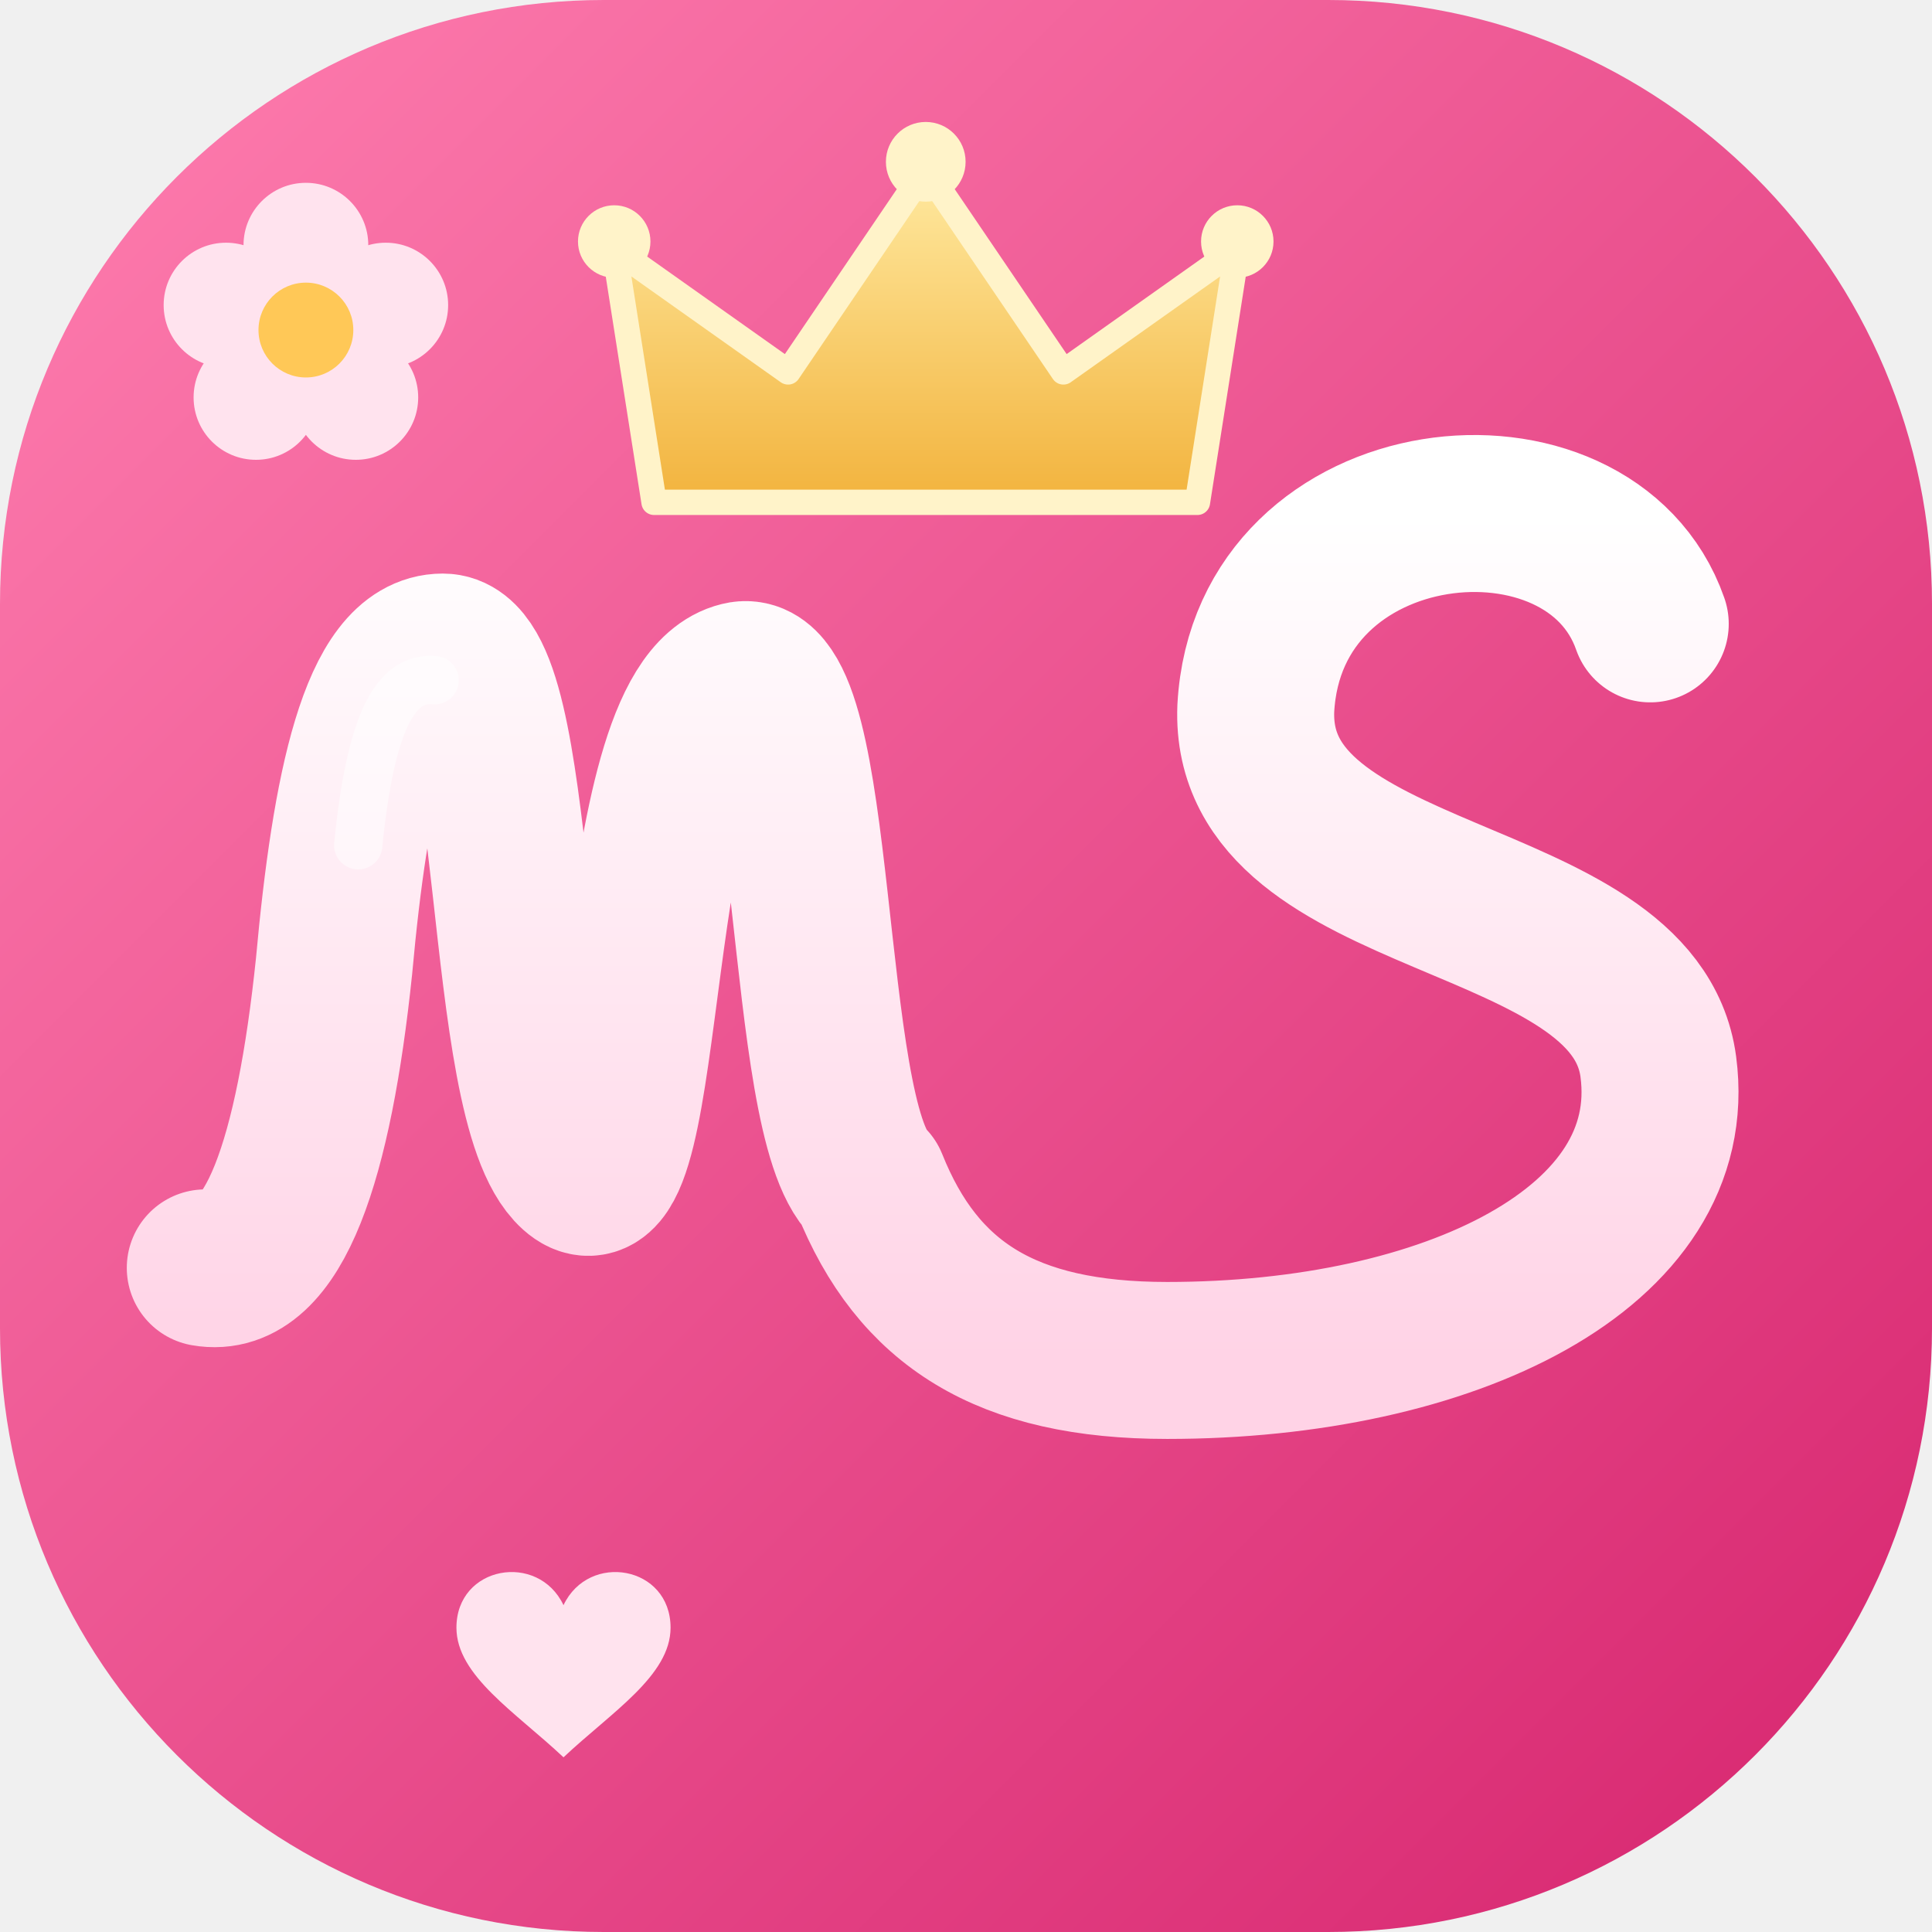
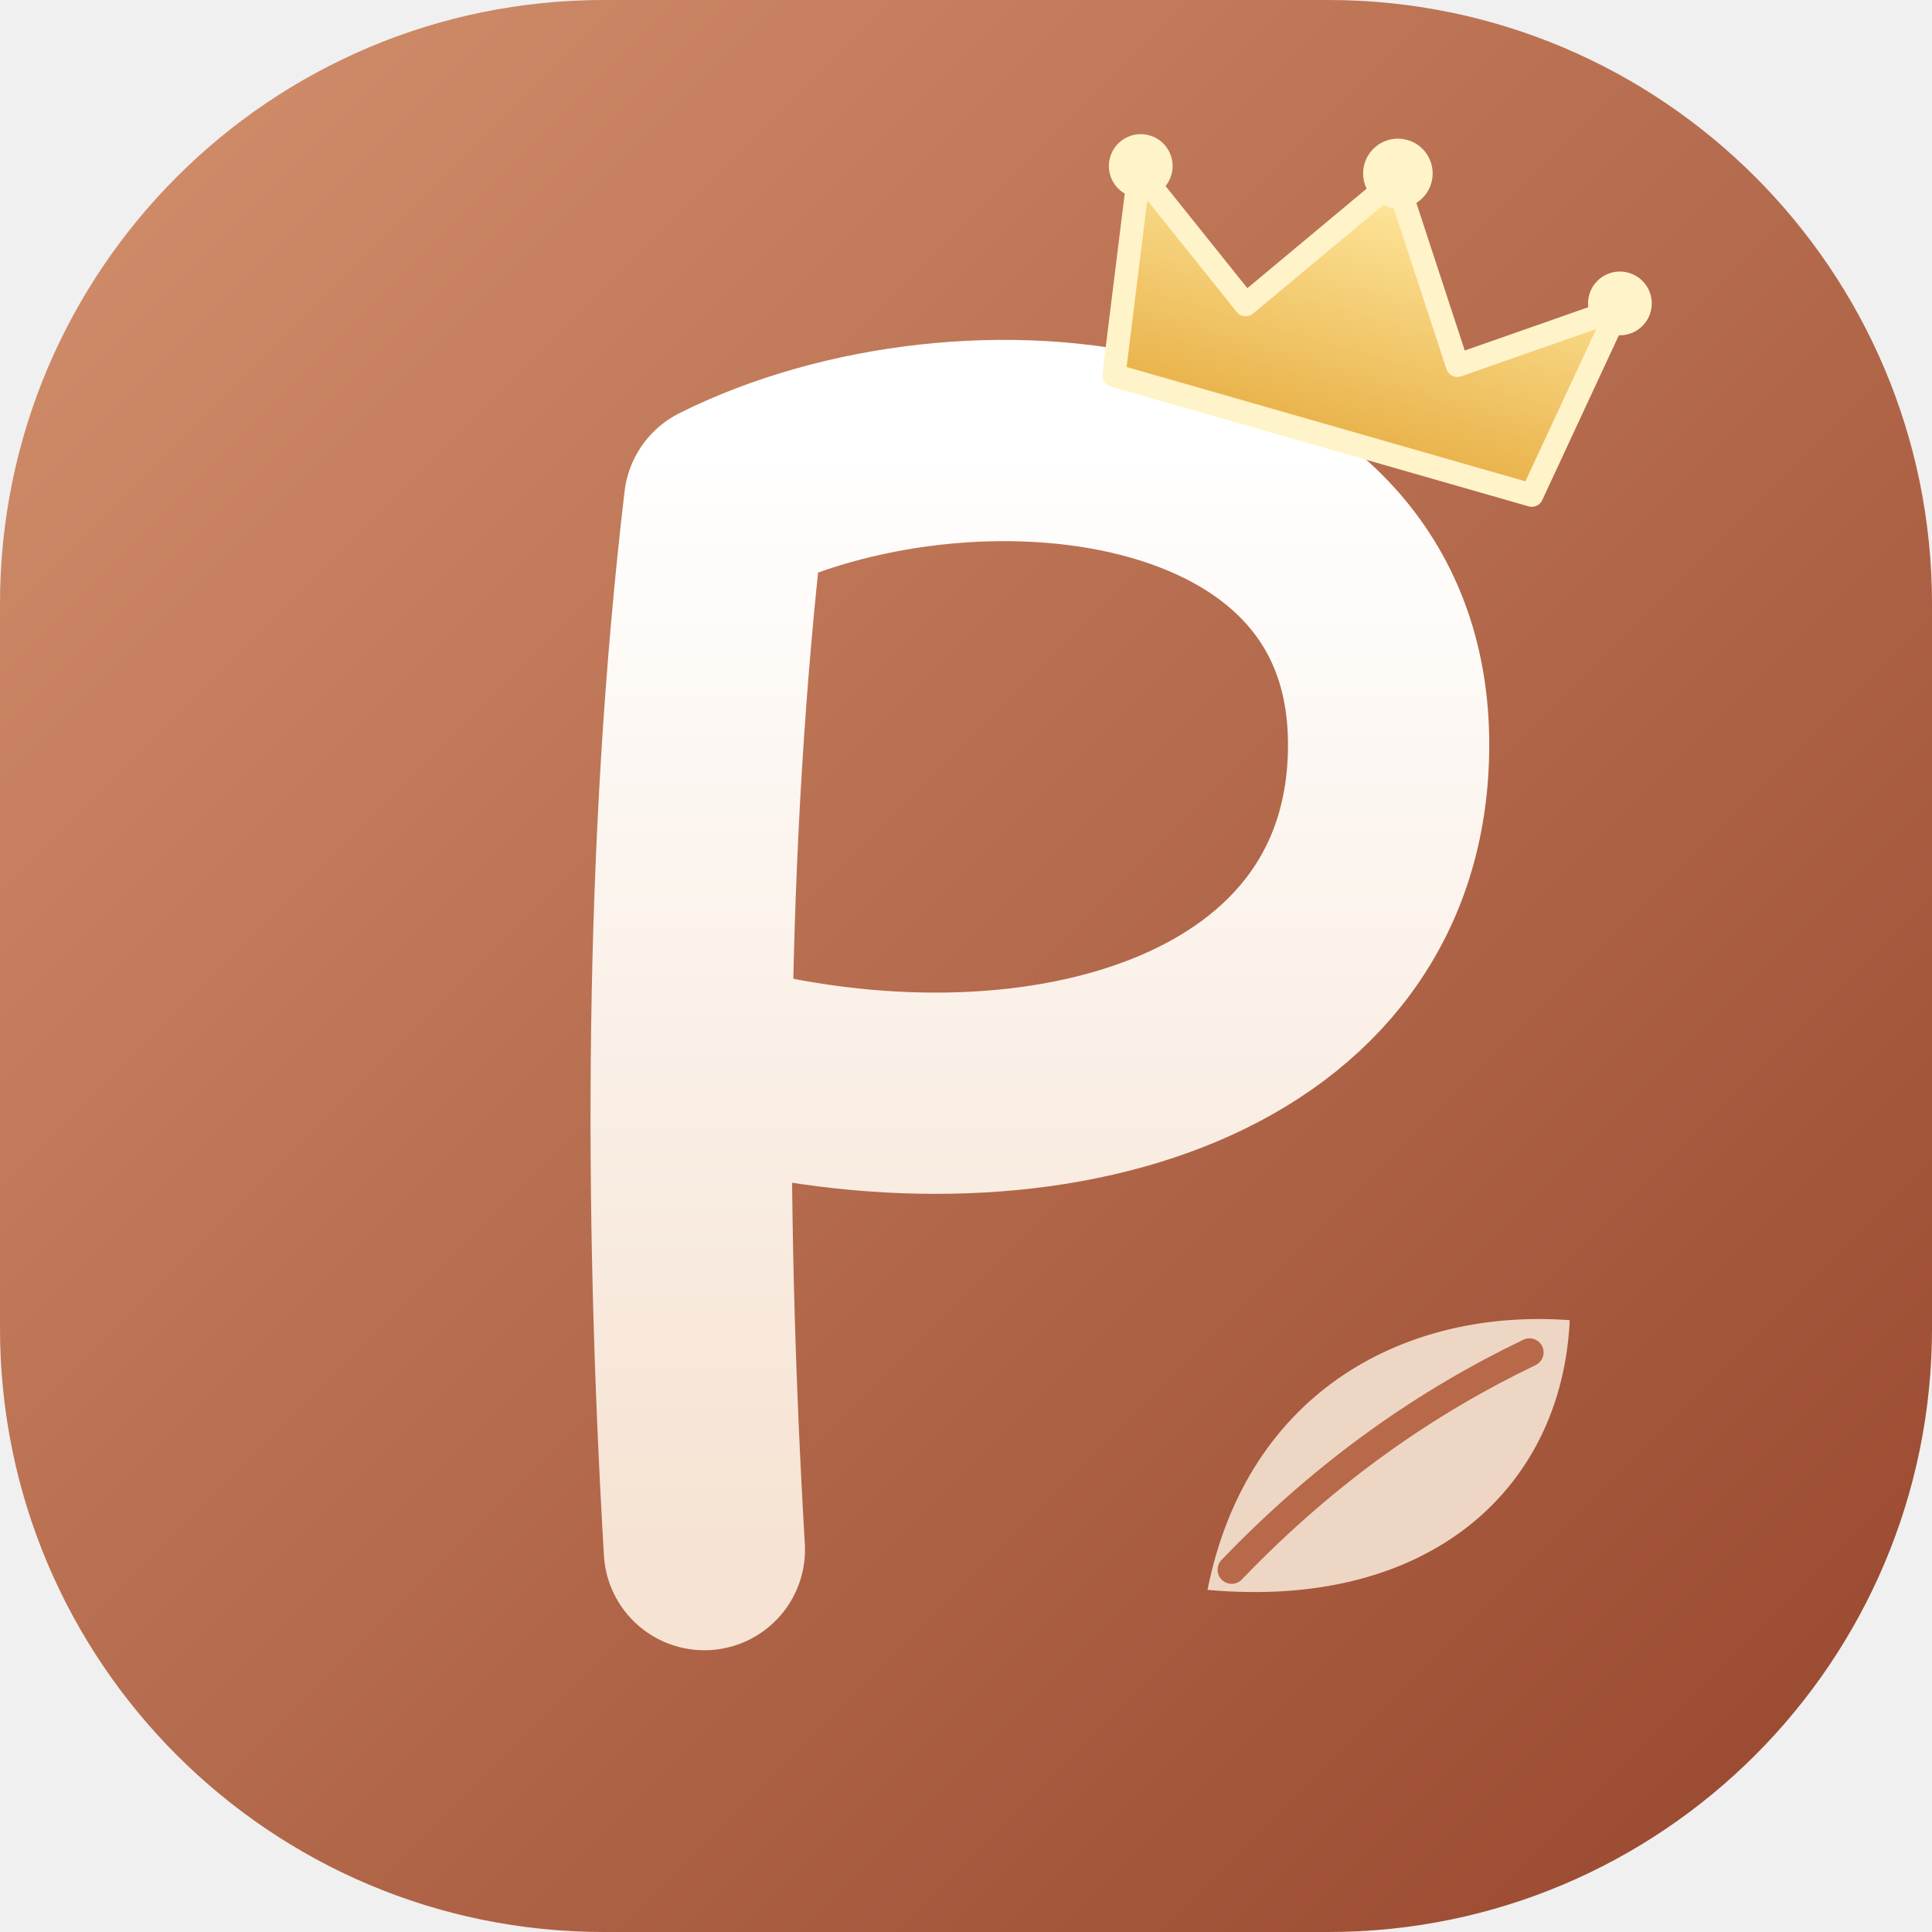
<svg xmlns="http://www.w3.org/2000/svg" viewBox="0 0 48 48" width="512" height="512">
  <defs>
-     <linearGradient id="lgmx" x1="0" y1="0" x2="1" y2="1">
-       <stop offset="0" stop-color="#FF7FB0" />
-       <stop offset="1" stop-color="#D6246E" />
+     <linearGradient id="pbx" x1="0" y1="0" x2="1" y2="1">
+       <stop offset="0" stop-color="#D4916E" />
+       <stop offset="1" stop-color="#96452C" />
    </linearGradient>
-     <linearGradient id="lgwx" x1="0" y1="0" x2="0" y2="1">
+     <linearGradient id="pwx" x1="0" y1="0" x2="0" y2="1">
      <stop offset="0" stop-color="#fff" />
-       <stop offset="1" stop-color="#FFD3E6" />
+       <stop offset="1" stop-color="#F6E3D3" />
    </linearGradient>
-     <linearGradient id="cgx" x1="0" y1="0" x2="0" y2="1">
+     <linearGradient id="pgx" x1="0" y1="0" x2="0" y2="1">
      <stop offset="0" stop-color="#FFE9A0" />
-       <stop offset="1" stop-color="#F2B33D" />
+       <stop offset="1" stop-color="#E9B24A" />
    </linearGradient>
  </defs>
-   <rect width="48" height="48" rx="15" fill="url(#lgmx)" />
-   <g fill="none" stroke="url(#lgwx)" stroke-linecap="round" stroke-linejoin="round">
-     <path stroke-width="3.9" d="M5.1 31.5 C6.8 31.8 7.8 28.8 8.3 24 C8.7 19.6 9.4 16.2 11 16.2 C13 16.2 12.4 27.4 14.3 29.1 C16.2 30.8 15.5 17.6 18.4 16.9 C20.4 16.4 19.9 27.8 21.6 29.4 C22.8 32.4 25 33.8 29 33.8 C36 33.8 41.8 31 41.2 26.5 C40.6 22 31 22.6 31.2 17.6 C31.5 12 39.5 11.2 41 15.5" />
-     <path stroke-width="1.2" stroke="#fff" stroke-opacity=".5" d="M8.9 21 C9.2 18 9.8 16.8 10.8 16.9" />
+   <rect width="48" height="48" rx="15" fill="url(#pbx)" />
+   <path d="M17.5 38.5 C17 30 17 21 18 12.5 C24 9.5 34.5 10.5 34.5 18.5 C34.5 26 26 28.5 18 26.5" fill="none" stroke="url(#pwx)" stroke-width="5" stroke-linecap="round" stroke-linejoin="round" />
+   <g transform="translate(33.5 8.6) rotate(16) scale(.72)">
+     <path d="M-7.5 3.2 L-8.6 -3.8 L-3.8 -0.4 L0 -6 L3.8 -0.4 L8.6 -3.8 L7.5 3.2 Z" fill="url(#pgx)" stroke="#FFF3C9" stroke-width=".8" stroke-linejoin="round" />
+     <circle cx="0" cy="-6.2" r="1.2" fill="#FFF3C9" />
+     <circle cx="-8.6" cy="-4" r="1.1" fill="#FFF3C9" />
+     <circle cx="8.6" cy="-4" r="1.1" fill="#FFF3C9" />
  </g>
-   <g transform="translate(23 9.6) scale(.9)">
-     <path d="M-7.5 3.2 L-8.6 -3.8 L-3.8 -0.4 L0 -6 L3.8 -0.4 L8.6 -3.8 L7.5 3.2 Z" fill="url(#cgx)" stroke="#FFF3C9" stroke-width=".7" stroke-linejoin="round" />
-     <circle cx="0" cy="-6.2" r="1.1" fill="#FFF3C9" />
-     <circle cx="-8.6" cy="-4" r="1" fill="#FFF3C9" />
-     <circle cx="8.6" cy="-4" r="1" fill="#FFF3C9" />
-   </g>
-   <g transform="translate(7.6 8.2) scale(.62)">
-     <g fill="#FFE3EE">
-       <circle cx="0" cy="-3.4" r="2.5" />
-       <circle cx="3.2" cy="-1" r="2.5" />
-       <circle cx="2" cy="2.7" r="2.5" />
-       <circle cx="-2" cy="2.7" r="2.5" />
-       <circle cx="-3.2" cy="-1" r="2.5" />
-     </g>
-     <circle r="1.9" fill="#FFC857" />
-   </g>
-   <path transform="translate(14 41) scale(.7)" fill="#FFE3EE" d="M0 -1.6c-.9-1.9-3.8-1.4-3.8.8 0 1.7 2.1 3 3.8 4.6 1.7-1.6 3.8-2.9 3.8-4.6 0-2.2-2.9-2.7-3.8-.8z" />
+   <path d="M30 39.5 C31 34.5 35 32.5 39 32.8 C38.8 37 35.5 40 30 39.5 Z" fill="#F6E3D3" opacity=".9" />
+   <path d="M30.6 39 C33 36.5 35.5 34.8 38 33.6" stroke="#B7694A" stroke-width=".7" fill="none" stroke-linecap="round" />
</svg>
